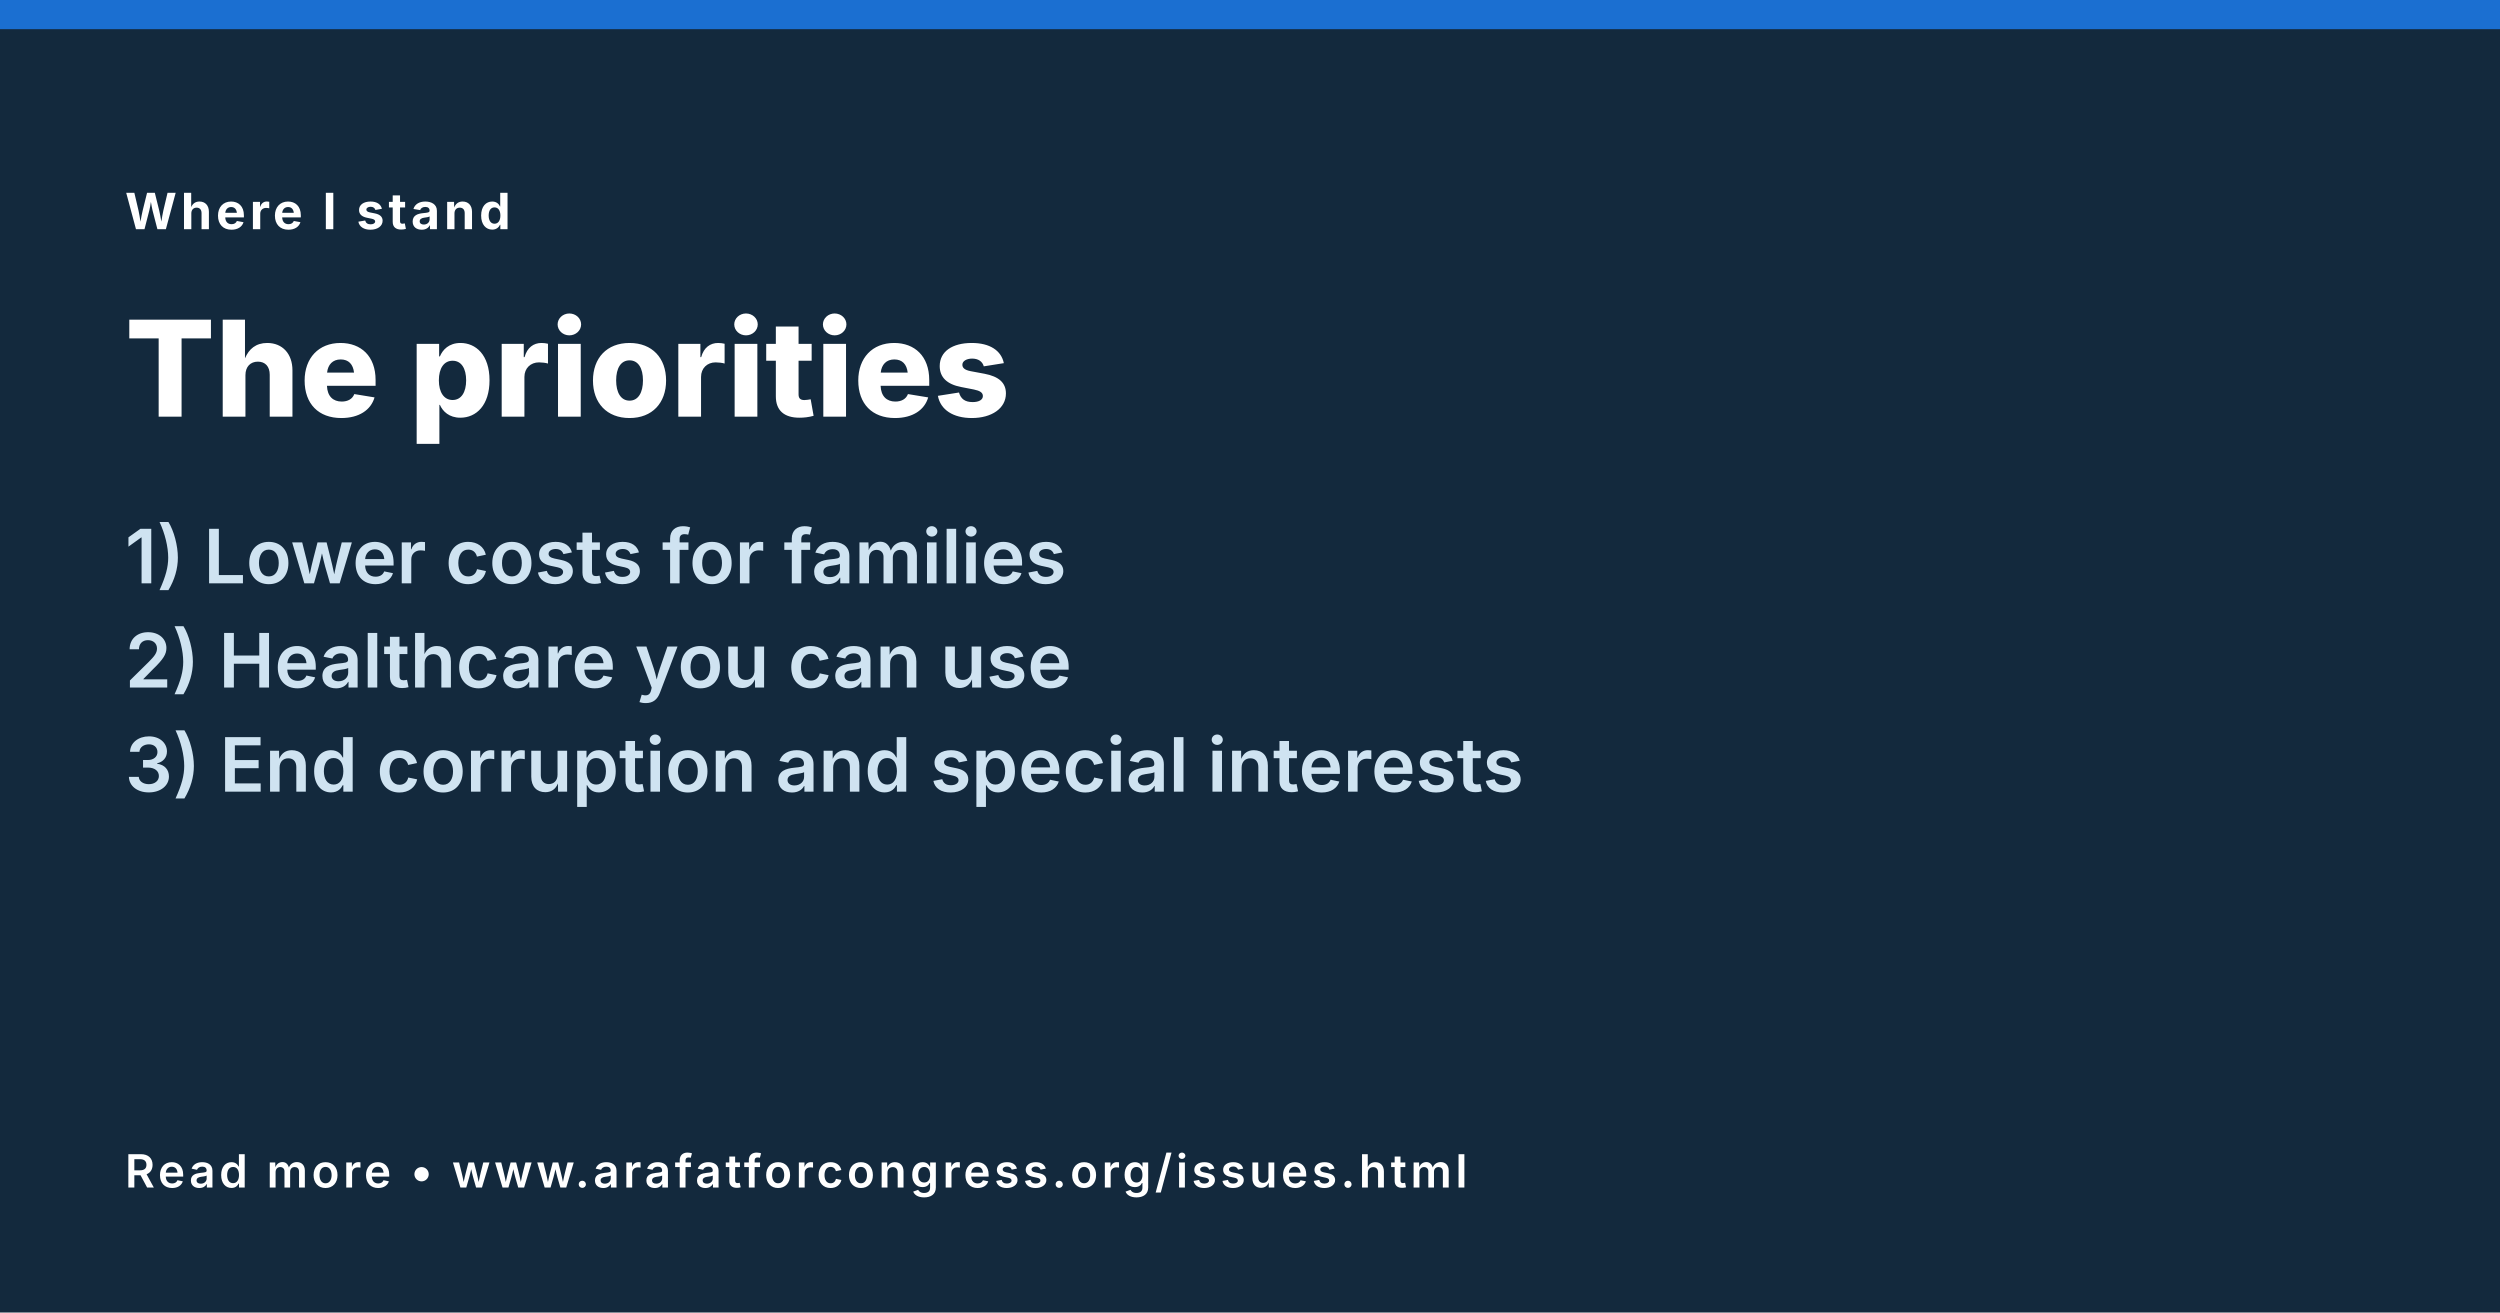
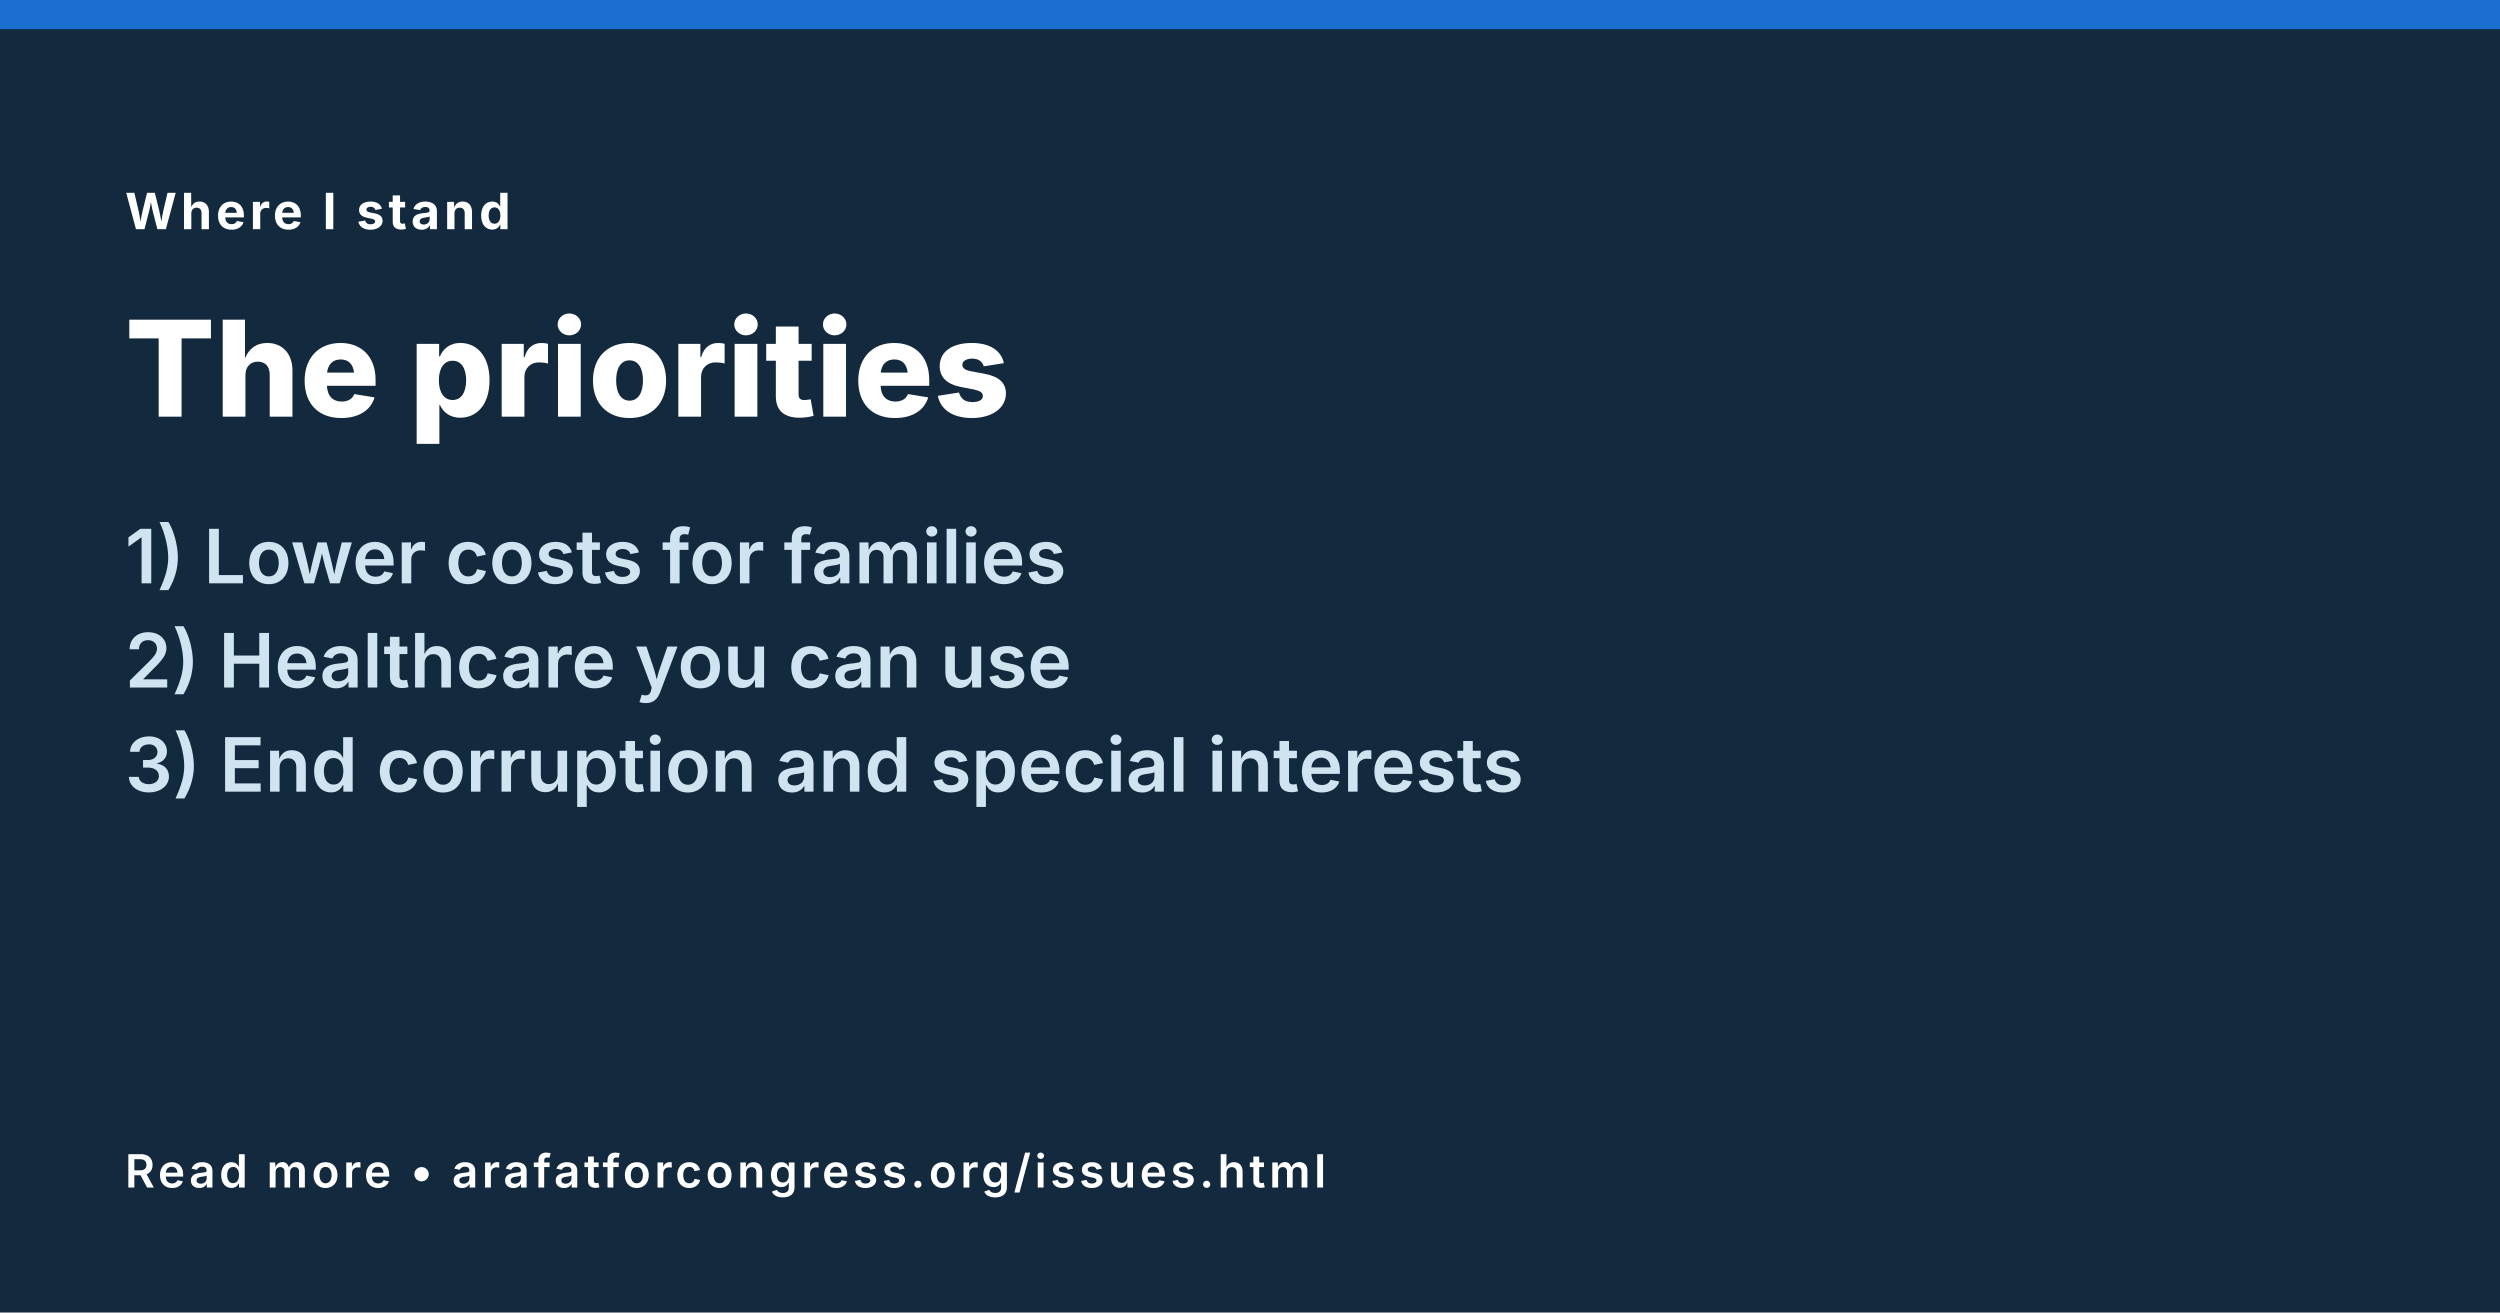
<svg xmlns="http://www.w3.org/2000/svg" width="1200" height="630">
  <defs>
    <style>
      .bg{fill:#13293d}.accent{fill:#1b6fd1}.light{fill:#fff}.muted{fill:#cfe3f1}
      .kicker{font:700 24px/1 Inter,system-ui;letter-spacing:.08em;text-transform:uppercase}
      .title{font:800 64px/1.1 Inter,system-ui}
      .list{font:600 36px/1.3 Inter,system-ui}
      .tag{font:600 22px/1 Inter,system-ui;letter-spacing:.08em;text-transform:uppercase}
    </style>
  </defs>
  <rect class="bg" width="1200" height="630" />
  <rect class="accent" width="1200" height="14" />
  <text class="kicker light" x="60" y="110">Where I stand</text>
  <text class="title light" x="60" y="200">The priorities</text>
  <text class="list muted" x="60" y="280">1) Lower costs for families</text>
  <text class="list muted" x="60" y="330">2) Healthcare you can use</text>
  <text class="list muted" x="60" y="380">3) End corruption and special interests</text>
-   <text class="tag light" x="60" y="570">Read more • www.arafatforcongress.org/issues.html</text>
+   <text class="tag light" x="60" y="570">Read more • arafatforcongress.org/issues.html</text>
</svg>
